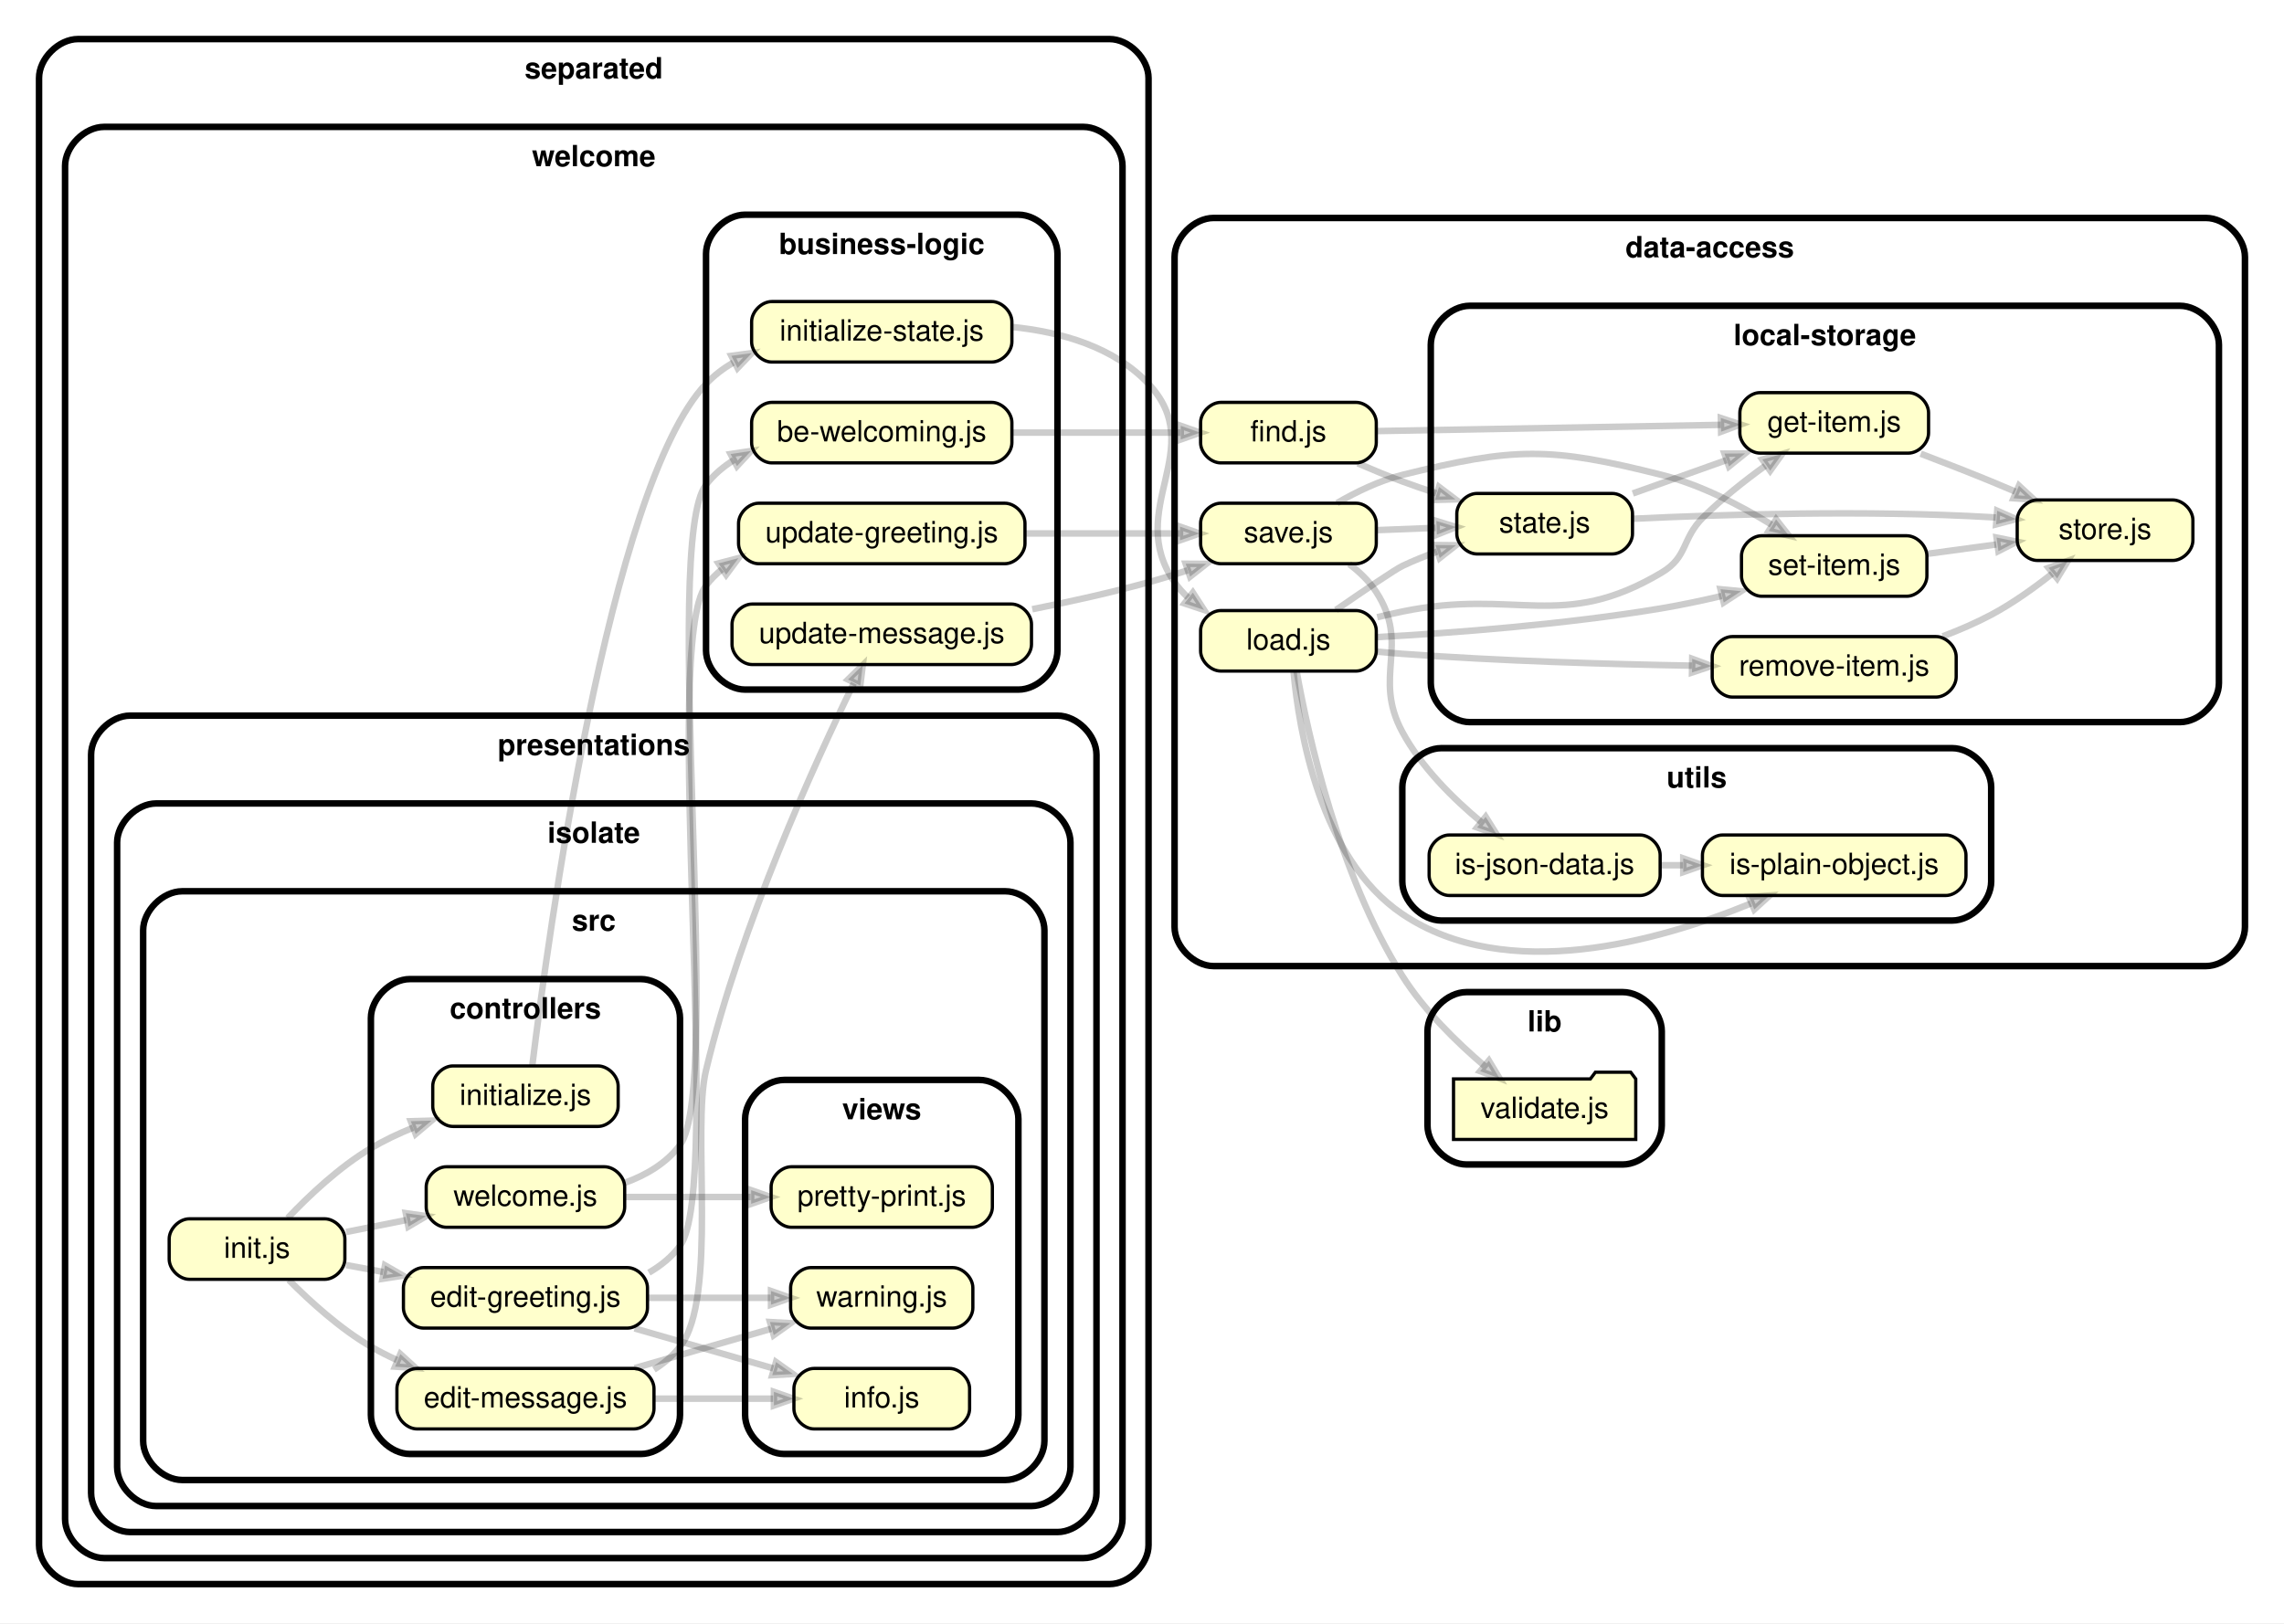
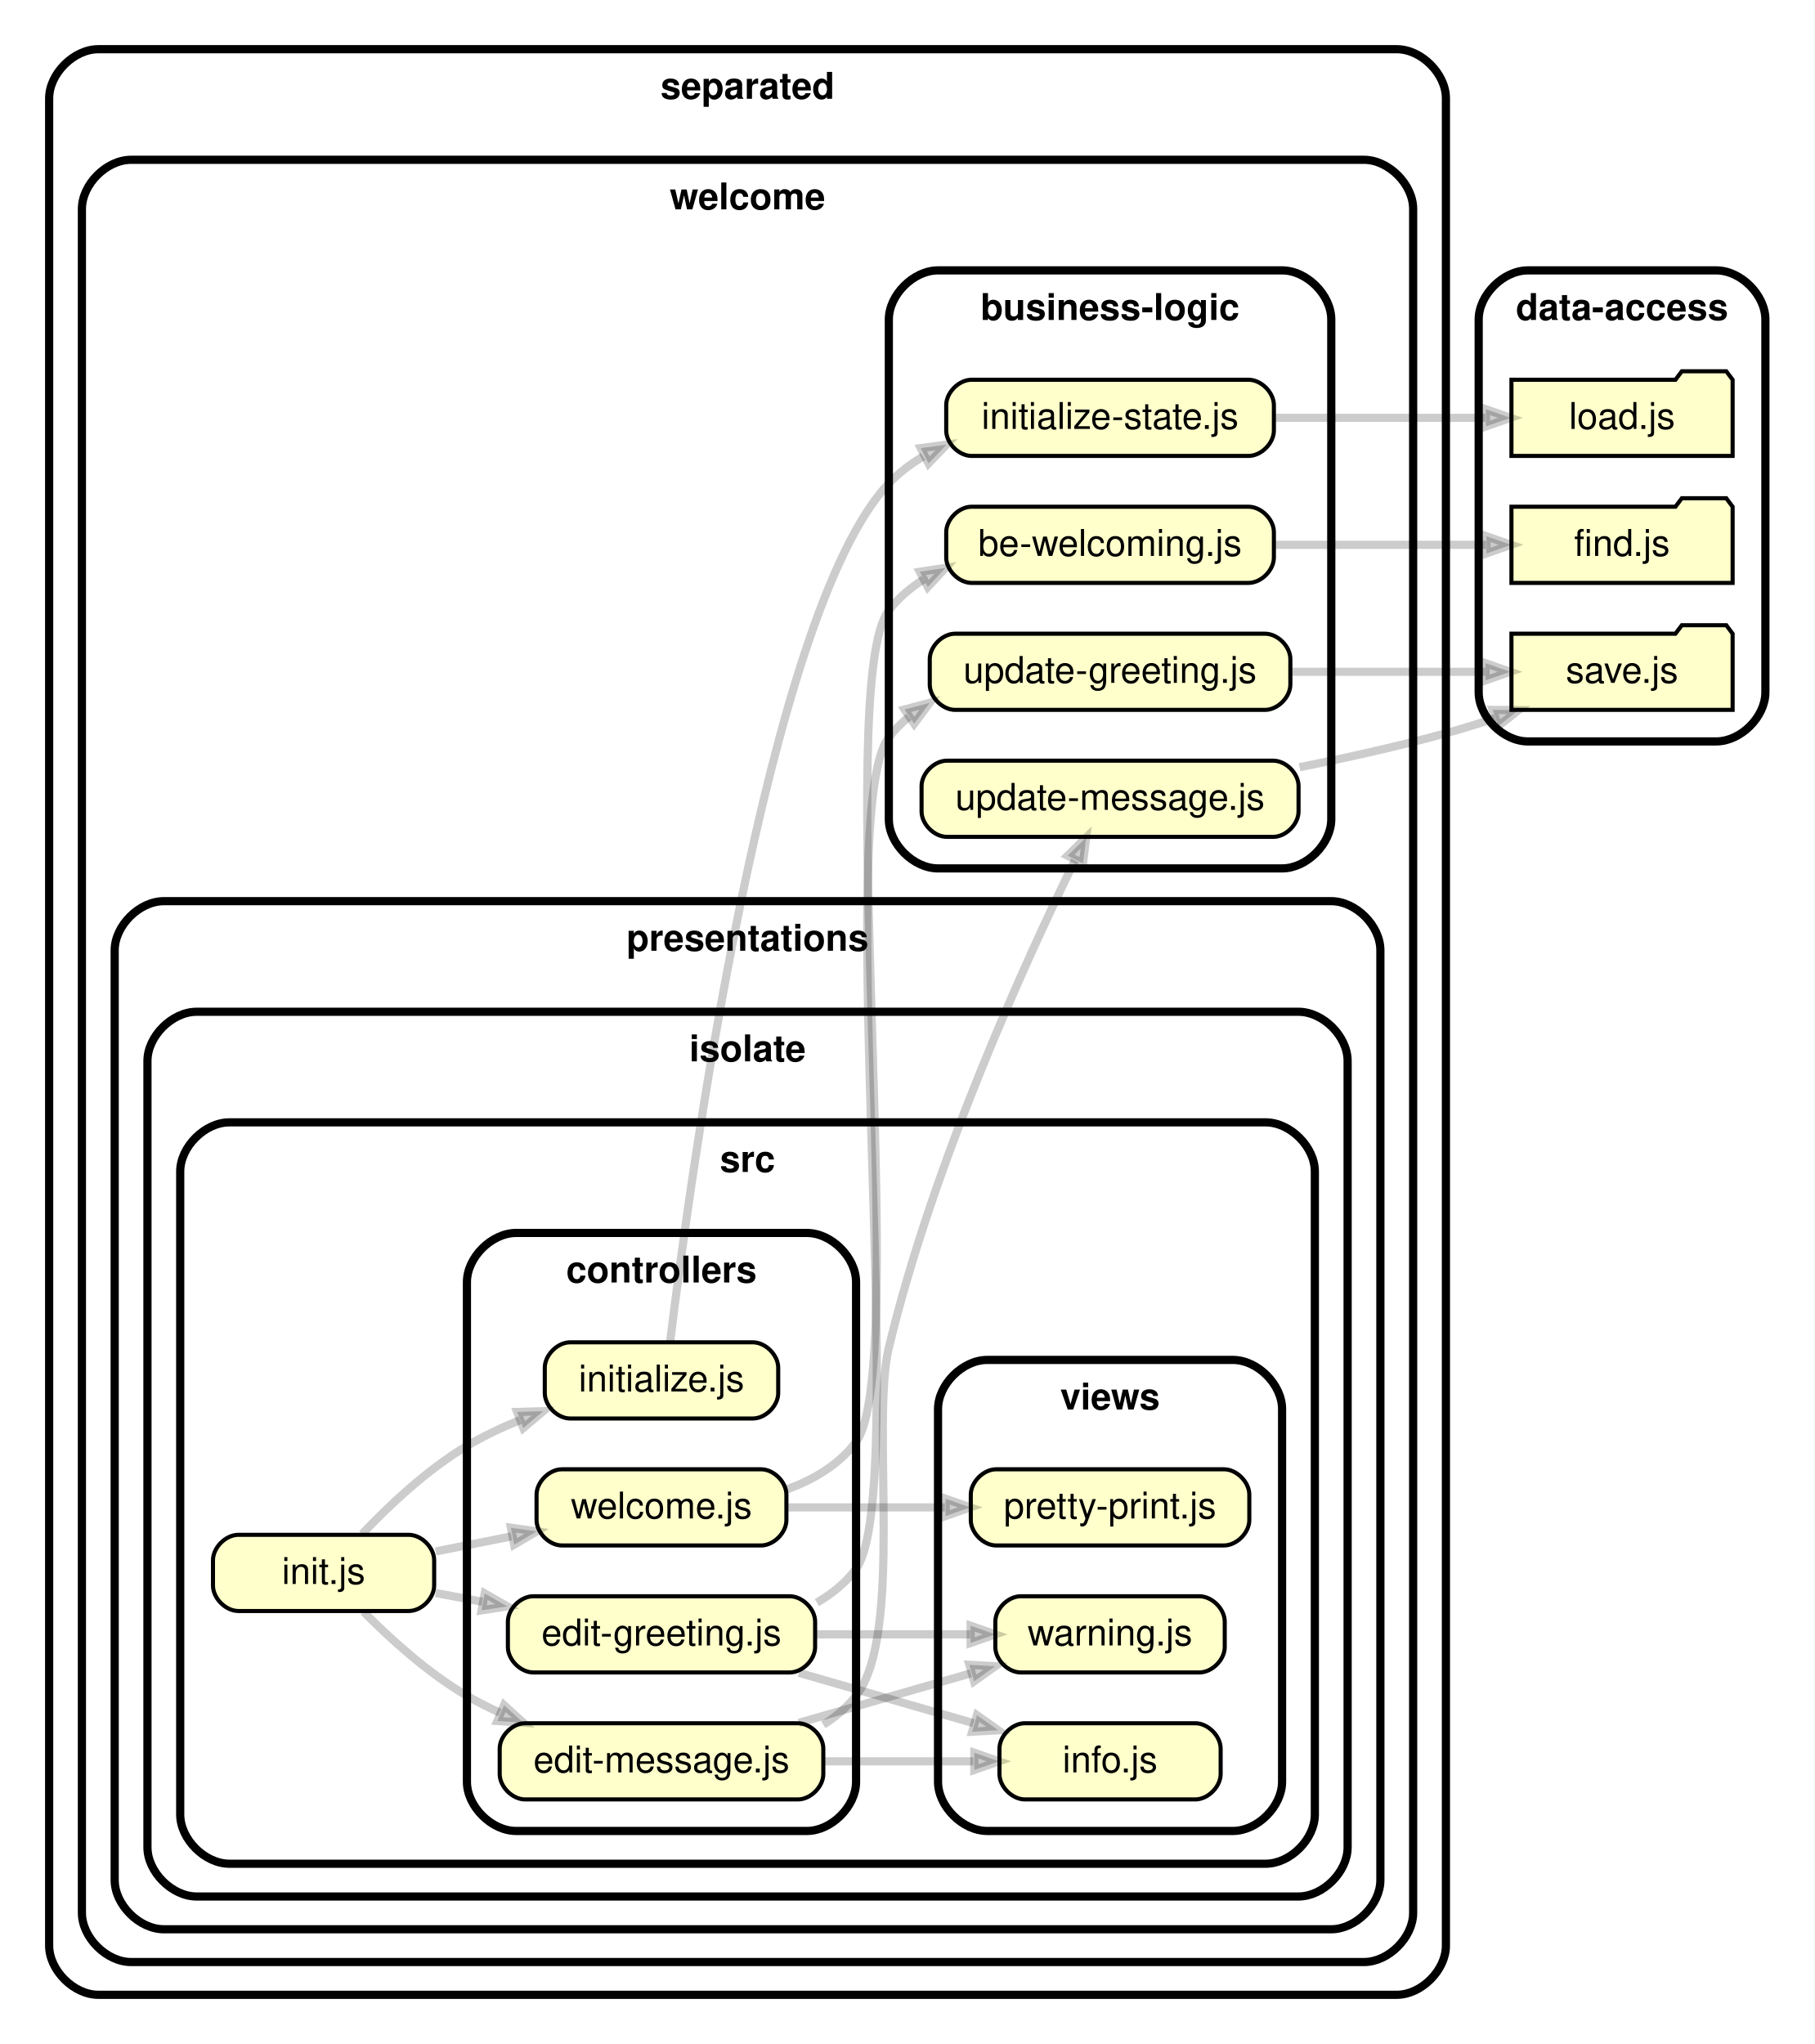
- <svg xmlns="http://www.w3.org/2000/svg" xmlns:xlink="http://www.w3.org/1999/xlink" width="702pt" height="499pt" viewBox="0.00 0.00 702.02 499.00">
+ <svg xmlns="http://www.w3.org/2000/svg" xmlns:xlink="http://www.w3.org/1999/xlink" width="443pt" height="499pt" viewBox="0.00 0.00 443.02 499.00">
  <g id="graph0" class="graph" transform="scale(1 1) rotate(0) translate(4 495)">
-     <polygon fill="white" stroke="transparent" points="-4,4 -4,-495 698.02,-495 698.02,4 -4,4" />
+     <polygon fill="white" stroke="transparent" points="-4,4 -4,-495 439.02,-495 439.02,4 -4,4" />
    <g id="clust1" class="cluster">
-       <path fill="#ffffff" stroke="black" stroke-width="2" d="M369.02,-198C369.02,-198 674.02,-198 674.02,-198 680.02,-198 686.02,-204 686.02,-210 686.02,-210 686.02,-416 686.02,-416 686.02,-422 680.02,-428 674.02,-428 674.02,-428 369.02,-428 369.02,-428 363.02,-428 357.02,-422 357.02,-416 357.02,-416 357.02,-210 357.02,-210 357.02,-204 363.02,-198 369.02,-198" />
-       <text text-anchor="middle" x="521.52" y="-415.9" font-family="Helvetica,sans-Serif" font-weight="bold" font-size="9.00">data-access</text>
+       <path fill="#ffffff" stroke="black" stroke-width="2" d="M369.02,-314C369.02,-314 415.02,-314 415.02,-314 421.02,-314 427.02,-320 427.02,-326 427.02,-326 427.02,-417 427.02,-417 427.02,-423 421.02,-429 415.02,-429 415.02,-429 369.02,-429 369.02,-429 363.02,-429 357.02,-423 357.02,-417 357.02,-417 357.02,-326 357.02,-326 357.02,-320 363.02,-314 369.02,-314" />
+       <text text-anchor="middle" x="392.02" y="-416.9" font-family="Helvetica,sans-Serif" font-weight="bold" font-size="9.00">data-access</text>
    </g>
    <g id="clust2" class="cluster">
-       <path fill="#ffffff" stroke="black" stroke-width="2" d="M447.77,-273C447.77,-273 666.02,-273 666.02,-273 672.02,-273 678.02,-279 678.02,-285 678.02,-285 678.02,-389 678.02,-389 678.02,-395 672.02,-401 666.02,-401 666.02,-401 447.77,-401 447.77,-401 441.77,-401 435.77,-395 435.77,-389 435.77,-389 435.77,-285 435.77,-285 435.77,-279 441.77,-273 447.77,-273" />
-       <text text-anchor="middle" x="556.89" y="-388.9" font-family="Helvetica,sans-Serif" font-weight="bold" font-size="9.00">local-storage</text>
-     </g>
-     <g id="clust3" class="cluster">
-       <path fill="#ffffff" stroke="black" stroke-width="2" d="M439.02,-212C439.02,-212 596.02,-212 596.02,-212 602.02,-212 608.02,-218 608.02,-224 608.02,-224 608.02,-253 608.02,-253 608.02,-259 602.02,-265 596.02,-265 596.02,-265 439.02,-265 439.02,-265 433.02,-265 427.02,-259 427.02,-253 427.02,-253 427.02,-224 427.02,-224 427.02,-218 433.02,-212 439.02,-212" />
-       <text text-anchor="middle" x="517.52" y="-252.9" font-family="Helvetica,sans-Serif" font-weight="bold" font-size="9.00">utils</text>
-     </g>
-     <g id="clust4" class="cluster">
-       <path fill="#ffffff" stroke="black" stroke-width="2" d="M446.76,-137C446.76,-137 494.77,-137 494.77,-137 500.77,-137 506.77,-143 506.77,-149 506.77,-149 506.77,-178 506.77,-178 506.77,-184 500.77,-190 494.77,-190 494.77,-190 446.76,-190 446.76,-190 440.76,-190 434.76,-184 434.76,-178 434.76,-178 434.76,-149 434.76,-149 434.76,-143 440.76,-137 446.76,-137" />
-       <text text-anchor="middle" x="470.77" y="-177.9" font-family="Helvetica,sans-Serif" font-weight="bold" font-size="9.00">lib</text>
-     </g>
-     <g id="clust5" class="cluster">
      <path fill="#ffffff" stroke="black" stroke-width="2" d="M20,-8C20,-8 337.02,-8 337.02,-8 343.02,-8 349.02,-14 349.02,-20 349.02,-20 349.02,-471 349.02,-471 349.02,-477 343.02,-483 337.02,-483 337.02,-483 20,-483 20,-483 14,-483 8,-477 8,-471 8,-471 8,-20 8,-20 8,-14 14,-8 20,-8" />
      <text text-anchor="middle" x="178.51" y="-470.9" font-family="Helvetica,sans-Serif" font-weight="bold" font-size="9.00">separated</text>
    </g>
-     <g id="clust6" class="cluster">
+     <g id="clust3" class="cluster">
      <path fill="#ffffff" stroke="black" stroke-width="2" d="M28,-16C28,-16 329.02,-16 329.02,-16 335.02,-16 341.02,-22 341.02,-28 341.02,-28 341.02,-444 341.02,-444 341.02,-450 335.02,-456 329.02,-456 329.02,-456 28,-456 28,-456 22,-456 16,-450 16,-444 16,-444 16,-28 16,-28 16,-22 22,-16 28,-16" />
      <text text-anchor="middle" x="178.51" y="-443.9" font-family="Helvetica,sans-Serif" font-weight="bold" font-size="9.00">welcome</text>
    </g>
-     <g id="clust7" class="cluster">
+     <g id="clust4" class="cluster">
      <path fill="#ffffff" stroke="black" stroke-width="2" d="M225.01,-283C225.01,-283 309.03,-283 309.03,-283 315.03,-283 321.03,-289 321.03,-295 321.03,-295 321.03,-417 321.03,-417 321.03,-423 315.03,-429 309.03,-429 309.03,-429 225.01,-429 225.01,-429 219.01,-429 213.01,-423 213.01,-417 213.01,-417 213.01,-295 213.01,-295 213.01,-289 219.01,-283 225.01,-283" />
      <text text-anchor="middle" x="267.02" y="-416.9" font-family="Helvetica,sans-Serif" font-weight="bold" font-size="9.00">business-logic</text>
    </g>
-     <g id="clust8" class="cluster">
+     <g id="clust5" class="cluster">
      <path fill="#ffffff" stroke="black" stroke-width="2" d="M36,-24C36,-24 321.02,-24 321.02,-24 327.02,-24 333.02,-30 333.02,-36 333.02,-36 333.02,-263 333.02,-263 333.02,-269 327.02,-275 321.02,-275 321.02,-275 36,-275 36,-275 30,-275 24,-269 24,-263 24,-263 24,-36 24,-36 24,-30 30,-24 36,-24" />
      <text text-anchor="middle" x="178.51" y="-262.9" font-family="Helvetica,sans-Serif" font-weight="bold" font-size="9.00">presentations</text>
    </g>
-     <g id="clust9" class="cluster">
+     <g id="clust6" class="cluster">
      <path fill="#ffffff" stroke="black" stroke-width="2" d="M44,-32C44,-32 313.02,-32 313.02,-32 319.02,-32 325.02,-38 325.02,-44 325.02,-44 325.02,-236 325.02,-236 325.02,-242 319.02,-248 313.02,-248 313.02,-248 44,-248 44,-248 38,-248 32,-242 32,-236 32,-236 32,-44 32,-44 32,-38 38,-32 44,-32" />
      <text text-anchor="middle" x="178.51" y="-235.9" font-family="Helvetica,sans-Serif" font-weight="bold" font-size="9.00">isolate</text>
    </g>
-     <g id="clust10" class="cluster">
+     <g id="clust7" class="cluster">
      <path fill="#ffffff" stroke="black" stroke-width="2" d="M52,-40C52,-40 305.02,-40 305.02,-40 311.02,-40 317.02,-46 317.02,-52 317.02,-52 317.02,-209 317.02,-209 317.02,-215 311.02,-221 305.02,-221 305.02,-221 52,-221 52,-221 46,-221 40,-215 40,-209 40,-209 40,-52 40,-52 40,-46 46,-40 52,-40" />
      <text text-anchor="middle" x="178.51" y="-208.9" font-family="Helvetica,sans-Serif" font-weight="bold" font-size="9.00">src</text>
    </g>
-     <g id="clust11" class="cluster">
+     <g id="clust8" class="cluster">
      <path fill="#ffffff" stroke="black" stroke-width="2" d="M122,-48C122,-48 193.01,-48 193.01,-48 199.01,-48 205.01,-54 205.01,-60 205.01,-60 205.01,-182 205.01,-182 205.01,-188 199.01,-194 193.01,-194 193.01,-194 122,-194 122,-194 116,-194 110,-188 110,-182 110,-182 110,-60 110,-60 110,-54 116,-48 122,-48" />
      <text text-anchor="middle" x="157.5" y="-181.9" font-family="Helvetica,sans-Serif" font-weight="bold" font-size="9.00">controllers</text>
    </g>
-     <g id="clust12" class="cluster">
+     <g id="clust9" class="cluster">
      <path fill="#ffffff" stroke="black" stroke-width="2" d="M237.02,-48C237.02,-48 297.02,-48 297.02,-48 303.02,-48 309.02,-54 309.02,-60 309.02,-60 309.02,-151 309.02,-151 309.02,-157 303.02,-163 297.02,-163 297.02,-163 237.02,-163 237.02,-163 231.02,-163 225.02,-157 225.02,-151 225.02,-151 225.02,-60 225.02,-60 225.02,-54 231.02,-48 237.02,-48" />
      <text text-anchor="middle" x="267.02" y="-150.9" font-family="Helvetica,sans-Serif" font-weight="bold" font-size="9.00">views</text>
    </g>
    <g id="node1" class="node">
      <g id="a_node1">
        <a xlink:href="data-access/find.js" xlink:title="find.js">
-           <path fill="#ffffcc" stroke="black" d="M412.82,-371.3C412.82,-371.3 371.22,-371.3 371.22,-371.3 368.12,-371.3 365.02,-368.2 365.02,-365.1 365.02,-365.1 365.02,-358.9 365.02,-358.9 365.02,-355.8 368.12,-352.7 371.22,-352.7 371.22,-352.7 412.82,-352.7 412.82,-352.7 415.92,-352.7 419.02,-355.8 419.02,-358.9 419.02,-358.9 419.02,-365.1 419.02,-365.1 419.02,-368.2 415.92,-371.3 412.82,-371.3" />
+           <polygon fill="#ffffcc" stroke="black" points="419.02,-371.3 417.47,-373.37 406.62,-373.37 405.06,-371.3 365.02,-371.3 365.02,-352.7 419.02,-352.7 419.02,-371.3" />
          <text text-anchor="middle" x="392.02" y="-359.3" font-family="Helvetica,sans-Serif" font-size="9.00">find.js</text>
        </a>
      </g>
    </g>
    <g id="node2" class="node">
      <g id="a_node2">
-         <a xlink:href="data-access/local-storage/get-item.js" xlink:title="get-item.js">
-           <path fill="#ffffcc" stroke="black" d="M582.57,-374.3C582.57,-374.3 536.97,-374.3 536.97,-374.3 533.87,-374.3 530.77,-371.2 530.77,-368.1 530.77,-368.1 530.77,-361.9 530.77,-361.9 530.77,-358.8 533.87,-355.7 536.97,-355.7 536.97,-355.7 582.57,-355.7 582.57,-355.7 585.67,-355.7 588.77,-358.8 588.77,-361.9 588.77,-361.9 588.77,-368.1 588.77,-368.1 588.77,-371.2 585.67,-374.3 582.57,-374.3" />
-           <text text-anchor="middle" x="559.77" y="-362.3" font-family="Helvetica,sans-Serif" font-size="9.00">get-item.js</text>
-         </a>
-       </g>
-     </g>
-     <g id="edge1" class="edge">
-       <path fill="none" stroke="#000000" stroke-width="2" stroke-opacity="0.2" d="M419.28,-362.48C447.86,-362.99 493.66,-363.82 524.92,-364.39" />
-       <polygon fill="#000000" fill-opacity="0.2" stroke="#000000" stroke-width="2" stroke-opacity="0.2" points="524.93,-366.49 530.97,-364.5 525.01,-362.29 524.93,-366.49" />
+         <a xlink:href="data-access/load.js" xlink:title="load.js">
+           <polygon fill="#ffffcc" stroke="black" points="419.02,-402.3 417.47,-404.37 406.62,-404.37 405.06,-402.3 365.02,-402.3 365.02,-383.7 419.02,-383.7 419.02,-402.3" />
+           <text text-anchor="middle" x="392.02" y="-390.3" font-family="Helvetica,sans-Serif" font-size="9.00">load.js</text>
+         </a>
+       </g>
    </g>
    <g id="node3" class="node">
      <g id="a_node3">
-         <a xlink:href="data-access/local-storage/state.js" xlink:title="state.js">
-           <path fill="#ffffcc" stroke="black" d="M491.57,-343.3C491.57,-343.3 449.97,-343.3 449.97,-343.3 446.87,-343.3 443.77,-340.2 443.77,-337.1 443.77,-337.1 443.77,-330.9 443.77,-330.9 443.77,-327.8 446.87,-324.7 449.97,-324.7 449.97,-324.7 491.57,-324.7 491.57,-324.7 494.67,-324.7 497.77,-327.8 497.77,-330.9 497.77,-330.9 497.77,-337.1 497.77,-337.1 497.77,-340.2 494.67,-343.3 491.57,-343.3" />
-           <text text-anchor="middle" x="470.77" y="-331.3" font-family="Helvetica,sans-Serif" font-size="9.00">state.js</text>
-         </a>
-       </g>
-     </g>
-     <g id="edge2" class="edge">
-       <path fill="none" stroke="#000000" stroke-width="2" stroke-opacity="0.2" d="M413.35,-352.55C417.81,-350.62 422.54,-348.66 427.02,-347 430.37,-345.76 433.9,-344.54 437.44,-343.38" />
-       <polygon fill="#000000" fill-opacity="0.2" stroke="#000000" stroke-width="2" stroke-opacity="0.2" points="438.3,-345.31 443.37,-341.48 437.02,-341.31 438.3,-345.31" />
-     </g>
-     <g id="node9" class="node">
-       <g id="a_node9">
-         <a xlink:href="data-access/local-storage/store.js" xlink:title="store.js">
-           <path fill="#ffffcc" stroke="black" d="M663.82,-341.3C663.82,-341.3 622.22,-341.3 622.22,-341.3 619.12,-341.3 616.02,-338.2 616.02,-335.1 616.02,-335.1 616.02,-328.9 616.02,-328.9 616.02,-325.8 619.12,-322.7 622.22,-322.7 622.22,-322.7 663.82,-322.7 663.82,-322.7 666.92,-322.7 670.02,-325.8 670.02,-328.9 670.02,-328.9 670.02,-335.1 670.02,-335.1 670.02,-338.2 666.92,-341.3 663.82,-341.3" />
-           <text text-anchor="middle" x="643.02" y="-329.3" font-family="Helvetica,sans-Serif" font-size="9.00">store.js</text>
-         </a>
-       </g>
-     </g>
-     <g id="edge9" class="edge">
-       <path fill="none" stroke="#000000" stroke-width="2" stroke-opacity="0.2" d="M586.36,-355.52C593.41,-352.84 601.03,-349.87 608.02,-347 610.43,-346.01 612.94,-344.95 615.44,-343.88" />
-       <polygon fill="#000000" fill-opacity="0.2" stroke="#000000" stroke-width="2" stroke-opacity="0.2" points="616.56,-345.68 621.23,-341.37 614.89,-341.83 616.56,-345.68" />
-     </g>
-     <g id="edge12" class="edge">
-       <path fill="none" stroke="#000000" stroke-width="2" stroke-opacity="0.2" d="M497.87,-343.3C506.91,-346.52 517.14,-350.17 526.61,-353.54" />
-       <polygon fill="#000000" fill-opacity="0.2" stroke="#000000" stroke-width="2" stroke-opacity="0.2" points="526.03,-355.56 532.38,-355.6 527.43,-351.61 526.03,-355.56" />
-     </g>
-     <g id="edge13" class="edge">
-       <path fill="none" stroke="#000000" stroke-width="2" stroke-opacity="0.2" d="M497.91,-335.52C525.36,-336.85 569.76,-338.24 608.02,-336 608.48,-335.97 608.95,-335.94 609.43,-335.91" />
-       <polygon fill="#000000" fill-opacity="0.2" stroke="#000000" stroke-width="2" stroke-opacity="0.2" points="609.87,-337.98 615.69,-335.41 609.54,-333.8 609.87,-337.98" />
+         <a xlink:href="data-access/save.js" xlink:title="save.js">
+           <polygon fill="#ffffcc" stroke="black" points="419.02,-340.3 417.47,-342.37 406.62,-342.37 405.06,-340.3 365.02,-340.3 365.02,-321.7 419.02,-321.7 419.02,-340.3" />
+           <text text-anchor="middle" x="392.02" y="-328.3" font-family="Helvetica,sans-Serif" font-size="9.00">save.js</text>
+         </a>
+       </g>
    </g>
    <g id="node4" class="node">
      <g id="a_node4">
-         <a xlink:href="data-access/load.js" xlink:title="load.js">
-           <path fill="#ffffcc" stroke="black" d="M412.82,-307.3C412.82,-307.3 371.22,-307.3 371.22,-307.3 368.12,-307.3 365.02,-304.2 365.02,-301.1 365.02,-301.1 365.02,-294.9 365.02,-294.9 365.02,-291.8 368.12,-288.7 371.22,-288.7 371.22,-288.7 412.82,-288.7 412.82,-288.7 415.92,-288.7 419.02,-291.8 419.02,-294.9 419.02,-294.9 419.02,-301.1 419.02,-301.1 419.02,-304.2 415.92,-307.3 412.82,-307.3" />
-           <text text-anchor="middle" x="392.02" y="-295.3" font-family="Helvetica,sans-Serif" font-size="9.00">load.js</text>
-         </a>
-       </g>
-     </g>
-     <g id="edge4" class="edge">
-       <path fill="none" stroke="#000000" stroke-width="2" stroke-opacity="0.2" d="M419.31,-305.26C421.9,-305.89 424.51,-306.48 427.02,-307 462.12,-314.26 476,-300.62 506.77,-319 514.88,-323.84 512.82,-329.35 519.52,-336 525.25,-341.69 532.15,-347.16 538.56,-351.79" />
-       <polygon fill="#000000" fill-opacity="0.2" stroke="#000000" stroke-width="2" stroke-opacity="0.2" points="537.68,-353.74 543.79,-355.47 540.09,-350.3 537.68,-353.74" />
-     </g>
-     <g id="edge7" class="edge">
-       <path fill="none" stroke="#000000" stroke-width="2" stroke-opacity="0.2" d="M406.61,-307.48C415.09,-313.34 424.8,-319.94 427.02,-321 430.42,-322.62 434.07,-324.1 437.75,-325.42" />
-       <polygon fill="#000000" fill-opacity="0.2" stroke="#000000" stroke-width="2" stroke-opacity="0.2" points="437.17,-327.44 443.52,-327.38 438.52,-323.46 437.17,-327.44" />
-     </g>
-     <g id="node5" class="node">
-       <g id="a_node5">
-         <a xlink:href="lib/validate.js" xlink:title="validate.js">
-           <polygon fill="#ffffcc" stroke="black" points="498.77,-163.3 497.22,-165.37 486.37,-165.37 484.82,-163.3 442.76,-163.3 442.76,-144.7 498.77,-144.7 498.77,-163.3" />
-           <text text-anchor="middle" x="470.77" y="-151.3" font-family="Helvetica,sans-Serif" font-size="9.00">validate.js</text>
-         </a>
-       </g>
-     </g>
-     <g id="edge3" class="edge">
-       <path fill="none" stroke="#000000" stroke-width="2" stroke-opacity="0.2" d="M394.55,-288.53C397.96,-269.56 407.43,-226.06 427.02,-195 433.68,-184.43 443.65,-174.66 452.28,-167.31" />
-       <polygon fill="#000000" fill-opacity="0.2" stroke="#000000" stroke-width="2" stroke-opacity="0.2" points="453.63,-168.92 456.91,-163.48 450.95,-165.69 453.63,-168.92" />
-     </g>
-     <g id="node6" class="node">
-       <g id="a_node6">
-         <a xlink:href="data-access/local-storage/remove-item.js" xlink:title="remove-item.js">
-           <path fill="#ffffcc" stroke="black" d="M591.06,-299.3C591.06,-299.3 528.47,-299.3 528.47,-299.3 525.37,-299.3 522.27,-296.2 522.27,-293.1 522.27,-293.1 522.27,-286.9 522.27,-286.9 522.27,-283.8 525.37,-280.7 528.47,-280.7 528.47,-280.7 591.06,-280.7 591.06,-280.7 594.16,-280.7 597.26,-283.8 597.26,-286.9 597.26,-286.9 597.26,-293.1 597.26,-293.1 597.26,-296.2 594.16,-299.3 591.06,-299.3" />
-           <text text-anchor="middle" x="559.77" y="-287.3" font-family="Helvetica,sans-Serif" font-size="9.00">remove-item.js</text>
-         </a>
-       </g>
-     </g>
-     <g id="edge5" class="edge">
-       <path fill="none" stroke="#000000" stroke-width="2" stroke-opacity="0.2" d="M419.35,-294.67C421.94,-294.42 424.53,-294.18 427.02,-294 456.7,-291.81 490.23,-290.81 516.04,-290.36" />
-       <polygon fill="#000000" fill-opacity="0.2" stroke="#000000" stroke-width="2" stroke-opacity="0.2" points="516.13,-292.46 522.09,-290.26 516.06,-288.26 516.13,-292.46" />
-     </g>
-     <g id="node7" class="node">
-       <g id="a_node7">
-         <a xlink:href="data-access/local-storage/set-item.js" xlink:title="set-item.js">
-           <path fill="#ffffcc" stroke="black" d="M582.06,-330.3C582.06,-330.3 537.47,-330.3 537.47,-330.3 534.37,-330.3 531.27,-327.2 531.27,-324.1 531.27,-324.1 531.27,-317.9 531.27,-317.9 531.27,-314.8 534.37,-311.7 537.47,-311.7 537.47,-311.7 582.06,-311.7 582.06,-311.7 585.16,-311.7 588.26,-314.8 588.26,-317.9 588.26,-317.9 588.26,-324.1 588.26,-324.1 588.26,-327.2 585.16,-330.3 582.06,-330.3" />
-           <text text-anchor="middle" x="559.77" y="-318.3" font-family="Helvetica,sans-Serif" font-size="9.00">set-item.js</text>
-         </a>
-       </g>
-     </g>
-     <g id="edge6" class="edge">
-       <path fill="none" stroke="#000000" stroke-width="2" stroke-opacity="0.2" d="M419.37,-299.14C442.52,-300.42 477.05,-303.01 506.77,-308 512.76,-309.01 519.07,-310.34 525.16,-311.78" />
-       <polygon fill="#000000" fill-opacity="0.2" stroke="#000000" stroke-width="2" stroke-opacity="0.2" points="524.82,-313.86 531.14,-313.24 525.81,-309.78 524.82,-313.86" />
-     </g>
-     <g id="node8" class="node">
-       <g id="a_node8">
-         <a xlink:href="data-access/utils/is-plain-object.js" xlink:title="is-plain-object.js">
-           <path fill="#ffffcc" stroke="black" d="M594.07,-238.3C594.07,-238.3 525.47,-238.3 525.47,-238.3 522.37,-238.3 519.27,-235.2 519.27,-232.1 519.27,-232.1 519.27,-225.9 519.27,-225.9 519.27,-222.8 522.37,-219.7 525.47,-219.7 525.47,-219.7 594.07,-219.7 594.07,-219.7 597.17,-219.7 600.27,-222.8 600.27,-225.9 600.27,-225.9 600.27,-232.1 600.27,-232.1 600.27,-235.2 597.17,-238.3 594.07,-238.3" />
-           <text text-anchor="middle" x="559.77" y="-226.3" font-family="Helvetica,sans-Serif" font-size="9.00">is-plain-object.js</text>
-         </a>
-       </g>
-     </g>
-     <g id="edge8" class="edge">
-       <path fill="none" stroke="#000000" stroke-width="2" stroke-opacity="0.2" d="M393.58,-288.61C395.23,-270.5 401.71,-231.06 427.02,-214 459.1,-192.38 505.83,-205.61 534.16,-217.25" />
-       <polygon fill="#000000" fill-opacity="0.2" stroke="#000000" stroke-width="2" stroke-opacity="0.2" points="533.57,-219.28 539.91,-219.7 535.21,-215.41 533.57,-219.28" />
-     </g>
-     <g id="edge10" class="edge">
-       <path fill="none" stroke="#000000" stroke-width="2" stroke-opacity="0.2" d="M593.13,-299.38C598.23,-301.31 603.35,-303.52 608.02,-306 614.54,-309.48 621.13,-314.18 626.75,-318.63" />
-       <polygon fill="#000000" fill-opacity="0.2" stroke="#000000" stroke-width="2" stroke-opacity="0.2" points="625.64,-320.43 631.61,-322.61 628.3,-317.18 625.64,-320.43" />
-     </g>
-     <g id="edge11" class="edge">
-       <path fill="none" stroke="#000000" stroke-width="2" stroke-opacity="0.2" d="M588.27,-324.72C595.11,-325.65 602.51,-326.65 609.56,-327.61" />
-       <polygon fill="#000000" fill-opacity="0.2" stroke="#000000" stroke-width="2" stroke-opacity="0.2" points="609.68,-329.74 615.91,-328.47 610.25,-325.58 609.68,-329.74" />
-     </g>
-     <g id="node10" class="node">
-       <g id="a_node10">
-         <a xlink:href="data-access/save.js" xlink:title="save.js">
-           <path fill="#ffffcc" stroke="black" d="M412.82,-340.3C412.82,-340.3 371.22,-340.3 371.22,-340.3 368.12,-340.3 365.02,-337.2 365.02,-334.1 365.02,-334.1 365.02,-327.9 365.02,-327.9 365.02,-324.8 368.12,-321.7 371.22,-321.7 371.22,-321.7 412.82,-321.7 412.82,-321.7 415.92,-321.7 419.02,-324.8 419.02,-327.9 419.02,-327.9 419.02,-334.1 419.02,-334.1 419.02,-337.2 415.92,-340.3 412.82,-340.3" />
-           <text text-anchor="middle" x="392.02" y="-328.3" font-family="Helvetica,sans-Serif" font-size="9.00">save.js</text>
-         </a>
-       </g>
-     </g>
-     <g id="edge15" class="edge">
-       <path fill="none" stroke="#000000" stroke-width="2" stroke-opacity="0.2" d="M419.43,-332.03C425.16,-332.26 431.29,-332.5 437.23,-332.73" />
-       <polygon fill="#000000" fill-opacity="0.2" stroke="#000000" stroke-width="2" stroke-opacity="0.2" points="437.49,-334.84 443.57,-332.98 437.65,-330.64 437.49,-334.84" />
-     </g>
-     <g id="edge14" class="edge">
-       <path fill="none" stroke="#000000" stroke-width="2" stroke-opacity="0.2" d="M406.95,-340.35C412.87,-343.79 420.02,-347.26 427.02,-349 461.42,-357.54 472.4,-357.67 506.77,-349 518.74,-345.98 530.95,-339.61 540.52,-333.71" />
-       <polygon fill="#000000" fill-opacity="0.2" stroke="#000000" stroke-width="2" stroke-opacity="0.2" points="541.91,-335.32 545.84,-330.32 539.65,-331.78 541.91,-335.32" />
-     </g>
-     <g id="node11" class="node">
-       <g id="a_node11">
-         <a xlink:href="data-access/utils/is-json-data.js" xlink:title="is-json-data.js">
-           <path fill="#ffffcc" stroke="black" d="M500.07,-238.3C500.07,-238.3 441.46,-238.3 441.46,-238.3 438.36,-238.3 435.26,-235.2 435.26,-232.1 435.26,-232.1 435.26,-225.9 435.26,-225.9 435.26,-222.8 438.36,-219.7 441.46,-219.7 441.46,-219.7 500.07,-219.7 500.07,-219.7 503.17,-219.7 506.27,-222.8 506.27,-225.9 506.27,-225.9 506.27,-232.1 506.27,-232.1 506.27,-235.2 503.17,-238.3 500.07,-238.3" />
-           <text text-anchor="middle" x="470.77" y="-226.3" font-family="Helvetica,sans-Serif" font-size="9.00">is-json-data.js</text>
-         </a>
-       </g>
-     </g>
-     <g id="edge16" class="edge">
-       <path fill="none" stroke="#000000" stroke-width="2" stroke-opacity="0.2" d="M410.67,-321.61C413.87,-319.19 416.87,-316.32 419.02,-313 429.58,-296.68 417.78,-287.1 427.02,-270 432.87,-259.16 442.61,-249.48 451.31,-242.26" />
-       <polygon fill="#000000" fill-opacity="0.2" stroke="#000000" stroke-width="2" stroke-opacity="0.2" points="452.64,-243.89 456.01,-238.51 450.01,-240.61 452.64,-243.89" />
-     </g>
-     <g id="edge17" class="edge">
-       <path fill="none" stroke="#000000" stroke-width="2" stroke-opacity="0.2" d="M506.4,-229C508.67,-229 510.97,-229 513.27,-229" />
-       <polygon fill="#000000" fill-opacity="0.2" stroke="#000000" stroke-width="2" stroke-opacity="0.2" points="513.38,-231.1 519.38,-229 513.38,-226.9 513.38,-231.1" />
-     </g>
-     <g id="node12" class="node">
-       <g id="a_node12">
        <a xlink:href="separated/welcome/business-logic/be-welcoming.js" xlink:title="be-welcoming.js">
          <path fill="#ffffcc" stroke="black" d="M300.82,-371.3C300.82,-371.3 233.22,-371.3 233.22,-371.3 230.12,-371.3 227.02,-368.2 227.02,-365.1 227.02,-365.1 227.02,-358.9 227.02,-358.9 227.02,-355.8 230.12,-352.7 233.22,-352.7 233.22,-352.7 300.82,-352.7 300.82,-352.7 303.92,-352.7 307.02,-355.8 307.02,-358.9 307.02,-358.9 307.02,-365.1 307.02,-365.1 307.02,-368.2 303.92,-371.3 300.82,-371.3" />
          <text text-anchor="middle" x="267.02" y="-359.3" font-family="Helvetica,sans-Serif" font-size="9.00">be-welcoming.js</text>
        </a>
      </g>
    </g>
-     <g id="edge18" class="edge">
+     <g id="edge1" class="edge">
      <path fill="none" stroke="#000000" stroke-width="2" stroke-opacity="0.2" d="M307.27,-362C323.91,-362 343.05,-362 358.83,-362" />
      <polygon fill="#000000" fill-opacity="0.2" stroke="#000000" stroke-width="2" stroke-opacity="0.2" points="358.92,-364.1 364.92,-362 358.92,-359.9 358.92,-364.1" />
    </g>
-     <g id="node13" class="node">
-       <g id="a_node13">
+     <g id="node5" class="node">
+       <g id="a_node5">
        <a xlink:href="separated/welcome/business-logic/initialize-state.js" xlink:title="initialize-state.js">
          <path fill="#ffffcc" stroke="black" d="M300.82,-402.3C300.82,-402.3 233.22,-402.3 233.22,-402.3 230.12,-402.3 227.02,-399.2 227.02,-396.1 227.02,-396.1 227.02,-389.9 227.02,-389.9 227.02,-386.8 230.12,-383.7 233.22,-383.7 233.22,-383.7 300.82,-383.7 300.82,-383.7 303.92,-383.7 307.02,-386.8 307.02,-389.9 307.02,-389.9 307.02,-396.1 307.02,-396.1 307.02,-399.2 303.92,-402.3 300.82,-402.3" />
          <text text-anchor="middle" x="267.02" y="-390.3" font-family="Helvetica,sans-Serif" font-size="9.00">initialize-state.js</text>
        </a>
      </g>
    </g>
-     <g id="edge19" class="edge">
-       <path fill="none" stroke="#000000" stroke-width="2" stroke-opacity="0.2" d="M306.9,-394.51C322.06,-392.99 338.33,-388.4 349.02,-377 367.72,-357.05 341.42,-338.46 357.02,-316 358.2,-314.3 359.59,-312.75 361.13,-311.33" />
-       <polygon fill="#000000" fill-opacity="0.2" stroke="#000000" stroke-width="2" stroke-opacity="0.2" points="362.64,-312.82 366.1,-307.48 360.07,-309.49 362.64,-312.82" />
-     </g>
-     <g id="node14" class="node">
-       <g id="a_node14">
+     <g id="edge2" class="edge">
+       <path fill="none" stroke="#000000" stroke-width="2" stroke-opacity="0.2" d="M306.93,-393C323.59,-393 342.8,-393 358.66,-393" />
+       <polygon fill="#000000" fill-opacity="0.2" stroke="#000000" stroke-width="2" stroke-opacity="0.2" points="358.78,-395.1 364.78,-393 358.78,-390.9 358.78,-395.1" />
+     </g>
+     <g id="node6" class="node">
+       <g id="a_node6">
        <a xlink:href="separated/welcome/business-logic/update-greeting.js" xlink:title="update-greeting.js">
          <path fill="#ffffcc" stroke="black" d="M304.84,-340.3C304.84,-340.3 229.2,-340.3 229.2,-340.3 226.1,-340.3 223,-337.2 223,-334.1 223,-334.1 223,-327.9 223,-327.9 223,-324.8 226.1,-321.7 229.2,-321.7 229.2,-321.7 304.84,-321.7 304.84,-321.7 307.94,-321.7 311.04,-324.8 311.04,-327.9 311.04,-327.9 311.04,-334.1 311.04,-334.1 311.04,-337.2 307.94,-340.3 304.84,-340.3" />
          <text text-anchor="middle" x="267.02" y="-328.3" font-family="Helvetica,sans-Serif" font-size="9.00">update-greeting.js</text>
        </a>
      </g>
    </g>
-     <g id="edge20" class="edge">
+     <g id="edge3" class="edge">
      <path fill="none" stroke="#000000" stroke-width="2" stroke-opacity="0.2" d="M311.04,-331C326.68,-331 344.07,-331 358.64,-331" />
      <polygon fill="#000000" fill-opacity="0.2" stroke="#000000" stroke-width="2" stroke-opacity="0.2" points="358.69,-333.1 364.69,-331 358.69,-328.9 358.69,-333.1" />
    </g>
-     <g id="node15" class="node">
-       <g id="a_node15">
+     <g id="node7" class="node">
+       <g id="a_node7">
        <a xlink:href="separated/welcome/business-logic/update-message.js" xlink:title="update-message.js">
          <path fill="#ffffcc" stroke="black" d="M306.84,-309.3C306.84,-309.3 227.2,-309.3 227.2,-309.3 224.1,-309.3 221,-306.2 221,-303.1 221,-303.1 221,-296.9 221,-296.9 221,-293.8 224.1,-290.7 227.2,-290.7 227.2,-290.7 306.84,-290.7 306.84,-290.7 309.94,-290.7 313.04,-293.8 313.04,-296.9 313.04,-296.9 313.04,-303.1 313.04,-303.1 313.04,-306.2 309.94,-309.3 306.84,-309.3" />
          <text text-anchor="middle" x="267.02" y="-297.3" font-family="Helvetica,sans-Serif" font-size="9.00">update-message.js</text>
        </a>
      </g>
    </g>
-     <g id="edge21" class="edge">
+     <g id="edge4" class="edge">
      <path fill="none" stroke="#000000" stroke-width="2" stroke-opacity="0.2" d="M313.28,-307.71C325,-310.04 337.55,-312.84 349.02,-316 352.93,-317.08 357,-318.34 361,-319.67" />
      <polygon fill="#000000" fill-opacity="0.2" stroke="#000000" stroke-width="2" stroke-opacity="0.2" points="360.43,-321.7 366.78,-321.66 361.79,-317.73 360.43,-321.7" />
    </g>
-     <g id="node16" class="node">
-       <g id="a_node16">
+     <g id="node8" class="node">
+       <g id="a_node8">
        <a xlink:href="separated/welcome/presentations/isolate/src/controllers/edit-greeting.js" xlink:title="edit-greeting.js">
          <path fill="#ffffcc" stroke="black" d="M188.81,-105.3C188.81,-105.3 126.2,-105.3 126.2,-105.3 123.1,-105.3 120,-102.2 120,-99.1 120,-99.1 120,-92.9 120,-92.9 120,-89.8 123.1,-86.7 126.2,-86.7 126.2,-86.7 188.81,-86.7 188.81,-86.7 191.91,-86.7 195.01,-89.8 195.01,-92.9 195.01,-92.9 195.01,-99.1 195.01,-99.1 195.01,-102.2 191.91,-105.3 188.81,-105.3" />
          <text text-anchor="middle" x="157.5" y="-93.3" font-family="Helvetica,sans-Serif" font-size="9.00">edit-greeting.js</text>
        </a>
      </g>
    </g>
-     <g id="edge22" class="edge">
+     <g id="edge5" class="edge">
      <path fill="none" stroke="#000000" stroke-width="2" stroke-opacity="0.2" d="M195.43,-103.75C199.13,-105.88 202.46,-108.57 205.01,-112 218.48,-130.11 199.19,-297.15 213.01,-315 214.44,-316.86 216.09,-318.51 217.89,-319.97" />
      <polygon fill="#000000" fill-opacity="0.2" stroke="#000000" stroke-width="2" stroke-opacity="0.2" points="216.84,-321.8 222.99,-323.42 219.2,-318.32 216.84,-321.8" />
    </g>
-     <g id="node17" class="node">
-       <g id="a_node17">
+     <g id="node9" class="node">
+       <g id="a_node9">
        <a xlink:href="separated/welcome/presentations/isolate/src/views/info.js" xlink:title="info.js">
          <path fill="#ffffcc" stroke="black" d="M287.82,-74.3C287.82,-74.3 246.22,-74.3 246.22,-74.3 243.12,-74.3 240.02,-71.2 240.02,-68.1 240.02,-68.1 240.02,-61.9 240.02,-61.9 240.02,-58.8 243.12,-55.7 246.22,-55.7 246.22,-55.7 287.82,-55.7 287.82,-55.7 290.92,-55.7 294.02,-58.8 294.02,-61.9 294.02,-61.9 294.02,-68.1 294.02,-68.1 294.02,-71.2 290.92,-74.3 287.82,-74.3" />
          <text text-anchor="middle" x="267.02" y="-62.3" font-family="Helvetica,sans-Serif" font-size="9.00">info.js</text>
        </a>
      </g>
    </g>
-     <g id="edge23" class="edge">
+     <g id="edge6" class="edge">
      <path fill="none" stroke="#000000" stroke-width="2" stroke-opacity="0.2" d="M191.05,-86.61C204.56,-82.72 220.19,-78.21 233.68,-74.32" />
      <polygon fill="#000000" fill-opacity="0.2" stroke="#000000" stroke-width="2" stroke-opacity="0.2" points="234.52,-76.27 239.71,-72.59 233.36,-72.23 234.52,-76.27" />
    </g>
-     <g id="node18" class="node">
-       <g id="a_node18">
+     <g id="node10" class="node">
+       <g id="a_node10">
        <a xlink:href="separated/welcome/presentations/isolate/src/views/warning.js" xlink:title="warning.js">
          <path fill="#ffffcc" stroke="black" d="M288.82,-105.3C288.82,-105.3 245.21,-105.3 245.21,-105.3 242.11,-105.3 239.01,-102.2 239.01,-99.1 239.01,-99.1 239.01,-92.9 239.01,-92.9 239.01,-89.8 242.11,-86.7 245.21,-86.7 245.21,-86.7 288.82,-86.7 288.82,-86.7 291.92,-86.7 295.02,-89.8 295.02,-92.9 295.02,-92.9 295.02,-99.1 295.02,-99.1 295.02,-102.2 291.92,-105.3 288.82,-105.3" />
          <text text-anchor="middle" x="267.02" y="-93.3" font-family="Helvetica,sans-Serif" font-size="9.00">warning.js</text>
        </a>
      </g>
    </g>
-     <g id="edge24" class="edge">
+     <g id="edge7" class="edge">
      <path fill="none" stroke="#000000" stroke-width="2" stroke-opacity="0.2" d="M195.2,-96C207.43,-96 220.97,-96 232.9,-96" />
      <polygon fill="#000000" fill-opacity="0.2" stroke="#000000" stroke-width="2" stroke-opacity="0.2" points="232.98,-98.1 238.98,-96 232.98,-93.9 232.98,-98.1" />
    </g>
-     <g id="node19" class="node">
-       <g id="a_node19">
+     <g id="node11" class="node">
+       <g id="a_node11">
        <a xlink:href="separated/welcome/presentations/isolate/src/controllers/edit-message.js" xlink:title="edit-message.js">
          <path fill="#ffffcc" stroke="black" d="M190.81,-74.3C190.81,-74.3 124.2,-74.3 124.2,-74.3 121.1,-74.3 118,-71.2 118,-68.1 118,-68.1 118,-61.9 118,-61.9 118,-58.8 121.1,-55.7 124.2,-55.7 124.2,-55.7 190.81,-55.7 190.81,-55.7 193.91,-55.7 197.01,-58.8 197.01,-61.9 197.01,-61.9 197.01,-68.1 197.01,-68.1 197.01,-71.2 193.91,-74.3 190.81,-74.3" />
          <text text-anchor="middle" x="157.5" y="-62.3" font-family="Helvetica,sans-Serif" font-size="9.00">edit-message.js</text>
        </a>
      </g>
    </g>
-     <g id="edge25" class="edge">
+     <g id="edge8" class="edge">
      <path fill="none" stroke="#000000" stroke-width="2" stroke-opacity="0.2" d="M197.01,-73.94C200.05,-75.86 202.79,-78.18 205.01,-81 216.74,-95.91 208.58,-147.55 213.01,-166 223.76,-210.86 246.52,-260.61 258.42,-284.94" />
      <polygon fill="#000000" fill-opacity="0.2" stroke="#000000" stroke-width="2" stroke-opacity="0.2" points="256.65,-286.1 261.19,-290.55 260.42,-284.24 256.65,-286.1" />
    </g>
-     <g id="edge26" class="edge">
+     <g id="edge9" class="edge">
      <path fill="none" stroke="#000000" stroke-width="2" stroke-opacity="0.2" d="M197.01,-65C209.01,-65 222.12,-65 233.65,-65" />
      <polygon fill="#000000" fill-opacity="0.2" stroke="#000000" stroke-width="2" stroke-opacity="0.2" points="233.88,-67.1 239.88,-65 233.88,-62.9 233.88,-67.1" />
    </g>
-     <g id="edge27" class="edge">
+     <g id="edge10" class="edge">
      <path fill="none" stroke="#000000" stroke-width="2" stroke-opacity="0.2" d="M191.05,-74.39C204.34,-78.22 219.7,-82.64 233.03,-86.49" />
      <polygon fill="#000000" fill-opacity="0.2" stroke="#000000" stroke-width="2" stroke-opacity="0.2" points="232.66,-88.57 239,-88.21 233.82,-84.53 232.66,-88.57" />
    </g>
-     <g id="node20" class="node">
-       <g id="a_node20">
+     <g id="node12" class="node">
+       <g id="a_node12">
        <a xlink:href="separated/welcome/presentations/isolate/src/controllers/initialize.js" xlink:title="initialize.js">
          <path fill="#ffffcc" stroke="black" d="M179.8,-167.3C179.8,-167.3 135.21,-167.3 135.21,-167.3 132.11,-167.3 129.01,-164.2 129.01,-161.1 129.01,-161.1 129.01,-154.9 129.01,-154.9 129.01,-151.8 132.11,-148.7 135.21,-148.7 135.21,-148.7 179.8,-148.7 179.8,-148.7 182.9,-148.7 186,-151.8 186,-154.9 186,-154.9 186,-161.1 186,-161.1 186,-164.2 182.9,-167.3 179.8,-167.3" />
          <text text-anchor="middle" x="157.5" y="-155.3" font-family="Helvetica,sans-Serif" font-size="9.00">initialize.js</text>
        </a>
      </g>
    </g>
-     <g id="edge28" class="edge">
+     <g id="edge11" class="edge">
      <path fill="none" stroke="#000000" stroke-width="2" stroke-opacity="0.2" d="M159.61,-167.4C164.23,-205.21 183.16,-345.64 213.01,-377 215.45,-379.57 218.29,-381.73 221.36,-383.54" />
      <polygon fill="#000000" fill-opacity="0.2" stroke="#000000" stroke-width="2" stroke-opacity="0.2" points="220.8,-385.61 227.1,-386.46 222.7,-381.87 220.8,-385.61" />
    </g>
-     <g id="node21" class="node">
-       <g id="a_node21">
+     <g id="node13" class="node">
+       <g id="a_node13">
        <a xlink:href="separated/welcome/presentations/isolate/src/controllers/welcome.js" xlink:title="welcome.js">
          <path fill="#ffffcc" stroke="black" d="M181.8,-136.3C181.8,-136.3 133.2,-136.3 133.2,-136.3 130.1,-136.3 127,-133.2 127,-130.1 127,-130.1 127,-123.9 127,-123.9 127,-120.8 130.1,-117.7 133.2,-117.7 133.2,-117.7 181.8,-117.7 181.8,-117.7 184.9,-117.7 188,-120.8 188,-123.9 188,-123.9 188,-130.1 188,-130.1 188,-133.2 184.9,-136.3 181.8,-136.3" />
          <text text-anchor="middle" x="157.5" y="-124.3" font-family="Helvetica,sans-Serif" font-size="9.00">welcome.js</text>
        </a>
      </g>
    </g>
-     <g id="edge29" class="edge">
+     <g id="edge12" class="edge">
      <path fill="none" stroke="#000000" stroke-width="2" stroke-opacity="0.2" d="M187.96,-131.34C194.56,-133.72 200.83,-137.38 205.01,-143 218.48,-161.11 199.19,-328.15 213.01,-346 215.36,-349.04 218.28,-351.53 221.52,-353.55" />
      <polygon fill="#000000" fill-opacity="0.2" stroke="#000000" stroke-width="2" stroke-opacity="0.2" points="220.56,-355.42 226.85,-356.37 222.52,-351.71 220.56,-355.42" />
    </g>
-     <g id="node22" class="node">
-       <g id="a_node22">
+     <g id="node14" class="node">
+       <g id="a_node14">
        <a xlink:href="separated/welcome/presentations/isolate/src/views/pretty-print.js" xlink:title="pretty-print.js">
          <path fill="#ffffcc" stroke="black" d="M294.82,-136.3C294.82,-136.3 239.22,-136.3 239.22,-136.3 236.12,-136.3 233.02,-133.2 233.02,-130.1 233.02,-130.1 233.02,-123.9 233.02,-123.9 233.02,-120.8 236.12,-117.7 239.22,-117.7 239.22,-117.7 294.82,-117.7 294.82,-117.7 297.92,-117.7 301.02,-120.8 301.02,-123.9 301.02,-123.9 301.02,-130.1 301.02,-130.1 301.02,-133.2 297.92,-136.3 294.82,-136.3" />
          <text text-anchor="middle" x="267.02" y="-124.3" font-family="Helvetica,sans-Serif" font-size="9.00">pretty-print.js</text>
        </a>
      </g>
    </g>
-     <g id="edge30" class="edge">
+     <g id="edge13" class="edge">
      <path fill="none" stroke="#000000" stroke-width="2" stroke-opacity="0.2" d="M187.88,-127C199.85,-127 213.86,-127 226.69,-127" />
      <polygon fill="#000000" fill-opacity="0.2" stroke="#000000" stroke-width="2" stroke-opacity="0.2" points="226.88,-129.1 232.88,-127 226.88,-124.9 226.88,-129.1" />
    </g>
-     <g id="node23" class="node">
-       <g id="a_node23">
+     <g id="node15" class="node">
+       <g id="a_node15">
        <a xlink:href="separated/welcome/presentations/isolate/src/init.js" xlink:title="init.js">
          <path fill="#ffffcc" stroke="black" d="M95.8,-120.3C95.8,-120.3 54.2,-120.3 54.2,-120.3 51.1,-120.3 48,-117.2 48,-114.1 48,-114.1 48,-107.9 48,-107.9 48,-104.8 51.1,-101.7 54.2,-101.7 54.2,-101.7 95.8,-101.7 95.8,-101.7 98.9,-101.7 102,-104.8 102,-107.9 102,-107.9 102,-114.1 102,-114.1 102,-117.2 98.9,-120.3 95.8,-120.3" />
          <text text-anchor="middle" x="75" y="-108.3" font-family="Helvetica,sans-Serif" font-size="9.00">init.js</text>
        </a>
      </g>
    </g>
-     <g id="edge31" class="edge">
+     <g id="edge14" class="edge">
      <path fill="none" stroke="#000000" stroke-width="2" stroke-opacity="0.2" d="M102.36,-106.09C106.03,-105.4 109.88,-104.69 113.76,-103.96" />
      <polygon fill="#000000" fill-opacity="0.2" stroke="#000000" stroke-width="2" stroke-opacity="0.2" points="114.34,-105.99 119.86,-102.83 113.57,-101.86 114.34,-105.99" />
    </g>
-     <g id="edge32" class="edge">
+     <g id="edge15" class="edge">
      <path fill="none" stroke="#000000" stroke-width="2" stroke-opacity="0.2" d="M84.75,-101.52C91.2,-95 100.48,-86.54 110,-81 112.54,-79.52 115.24,-78.15 118.01,-76.89" />
      <polygon fill="#000000" fill-opacity="0.2" stroke="#000000" stroke-width="2" stroke-opacity="0.2" points="119.06,-78.72 123.76,-74.44 117.42,-74.85 119.06,-78.72" />
    </g>
-     <g id="edge33" class="edge">
+     <g id="edge16" class="edge">
      <path fill="none" stroke="#000000" stroke-width="2" stroke-opacity="0.2" d="M84.42,-120.52C90.85,-127.31 100.24,-136.21 110,-142 114.03,-144.39 118.46,-146.49 122.95,-148.31" />
      <polygon fill="#000000" fill-opacity="0.2" stroke="#000000" stroke-width="2" stroke-opacity="0.2" points="122.27,-150.3 128.63,-150.48 123.77,-146.38 122.27,-150.3" />
    </g>
-     <g id="edge34" class="edge">
+     <g id="edge17" class="edge">
      <path fill="none" stroke="#000000" stroke-width="2" stroke-opacity="0.2" d="M102.36,-116.24C108.28,-117.41 114.65,-118.68 120.87,-119.92" />
      <polygon fill="#000000" fill-opacity="0.2" stroke="#000000" stroke-width="2" stroke-opacity="0.2" points="120.73,-122.03 127.02,-121.14 121.54,-117.91 120.73,-122.03" />
    </g>
  </g>
</svg>
